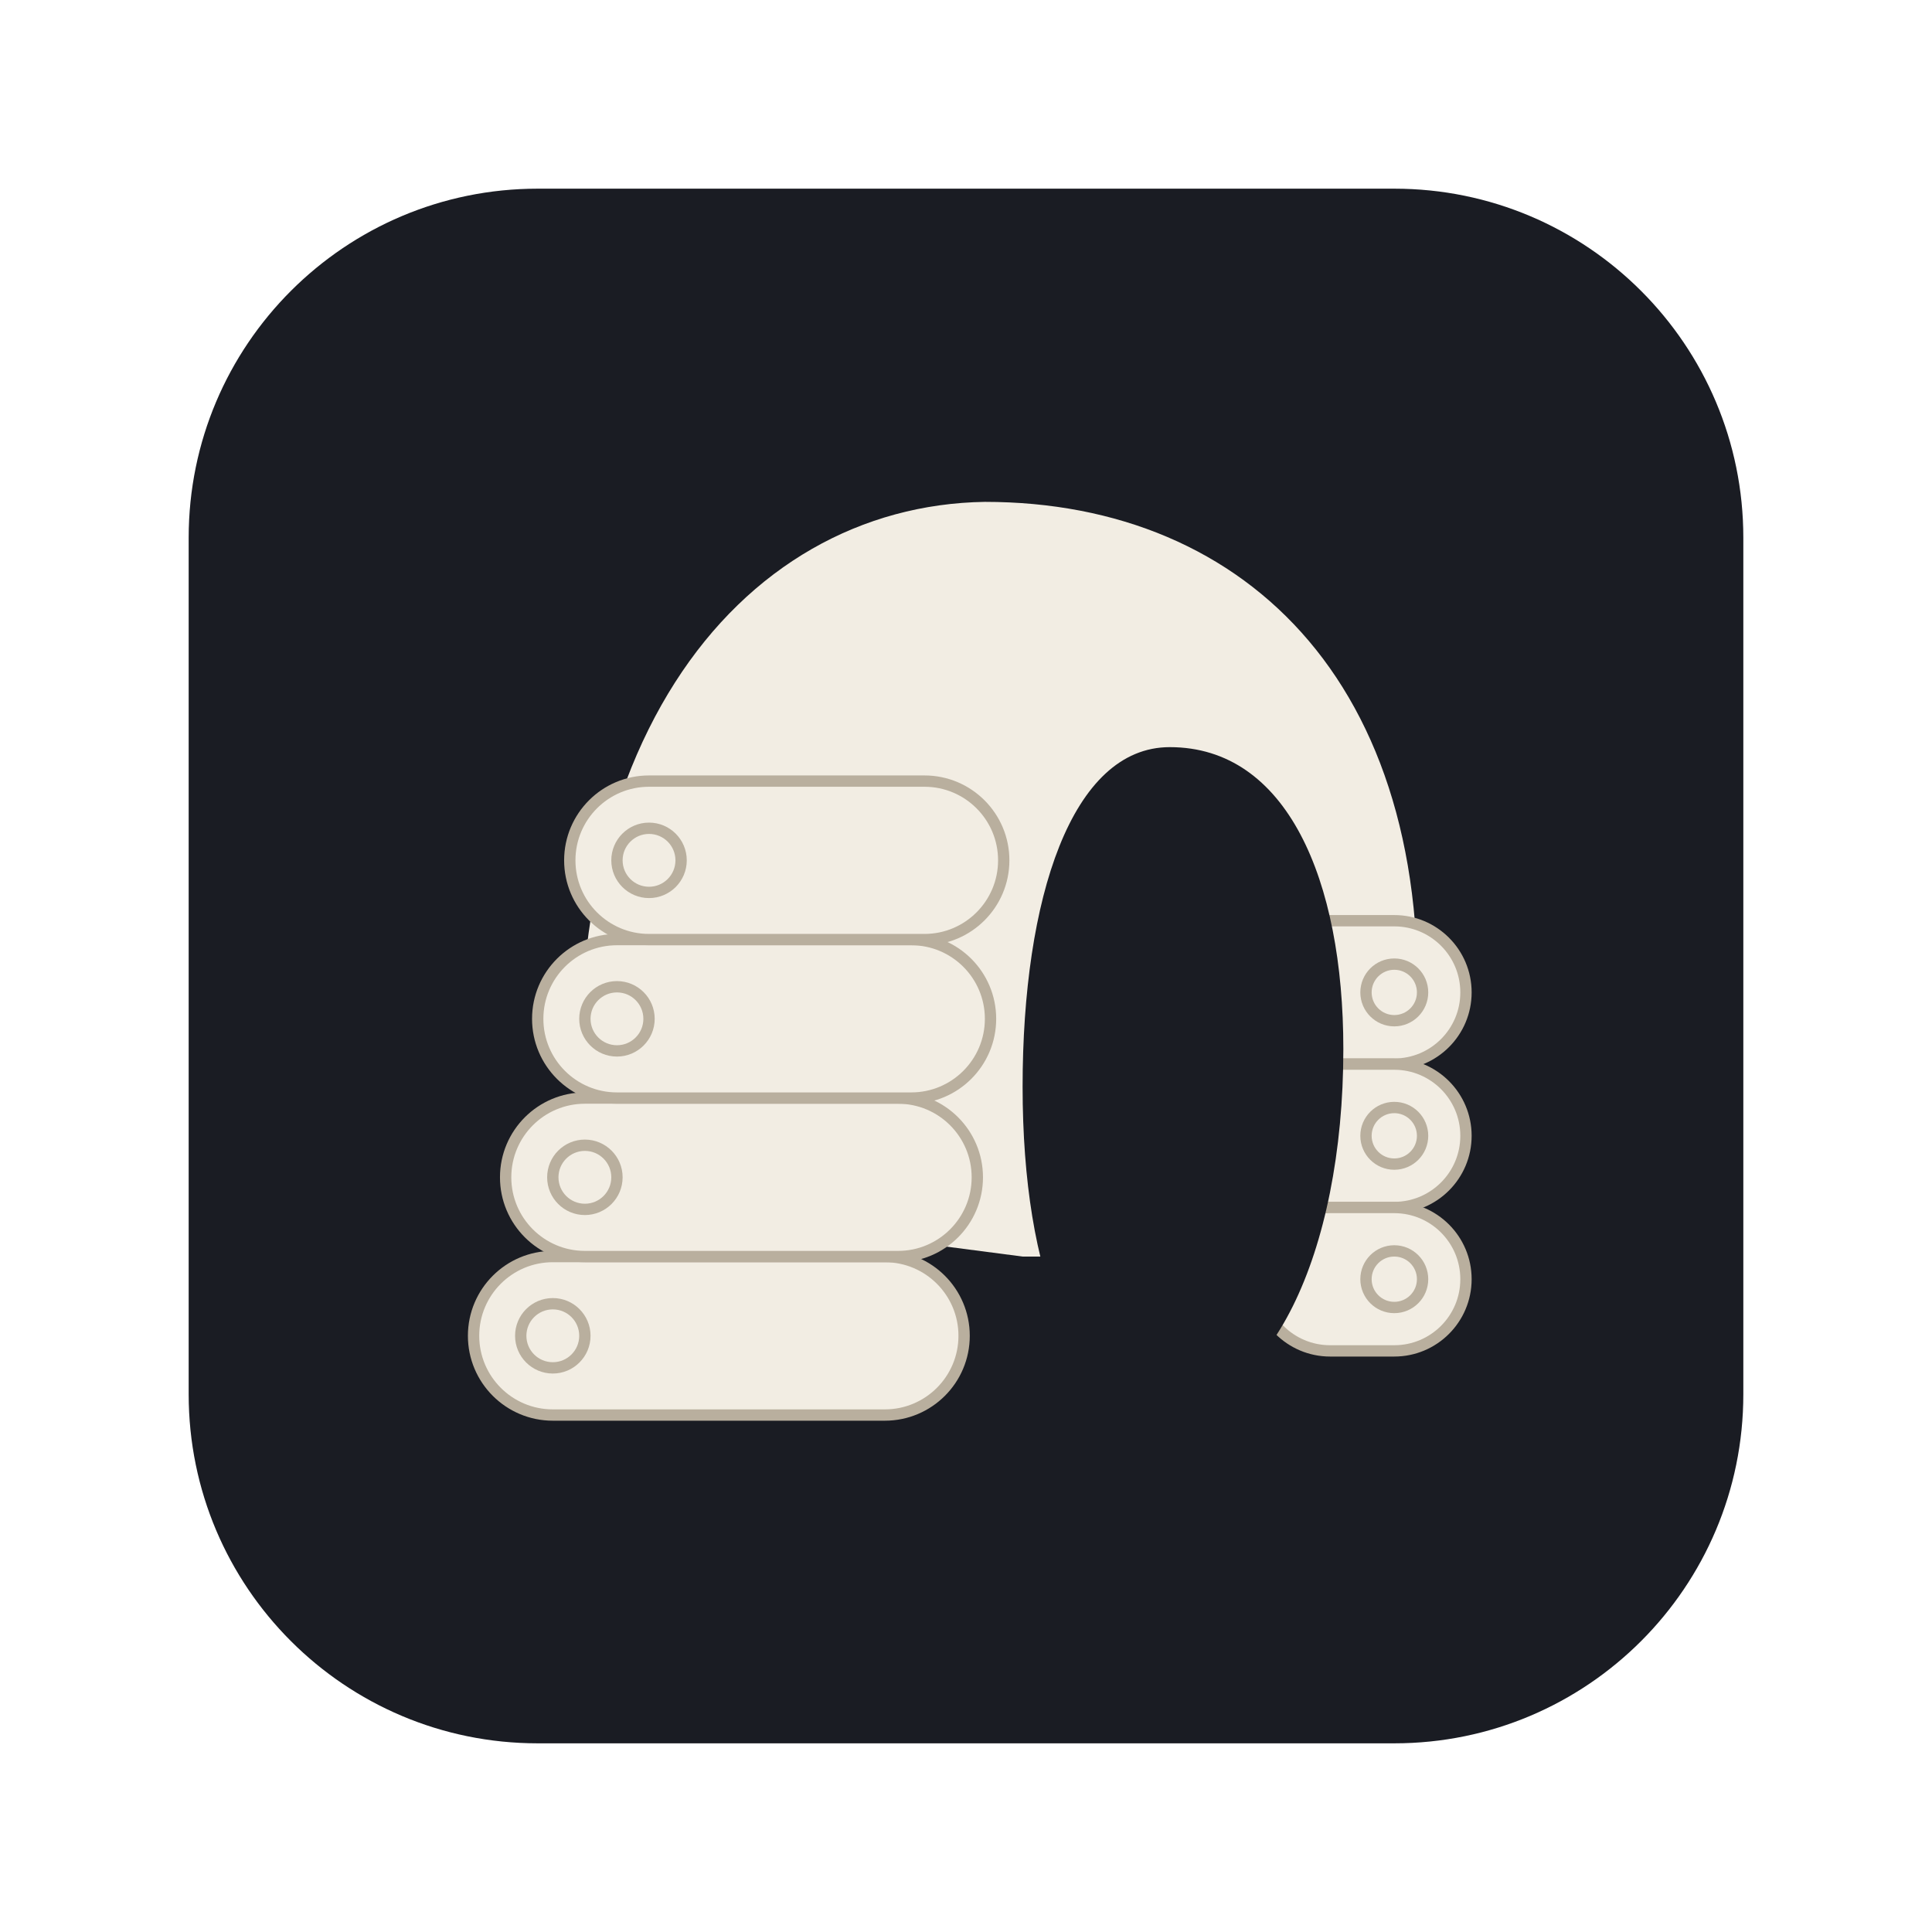
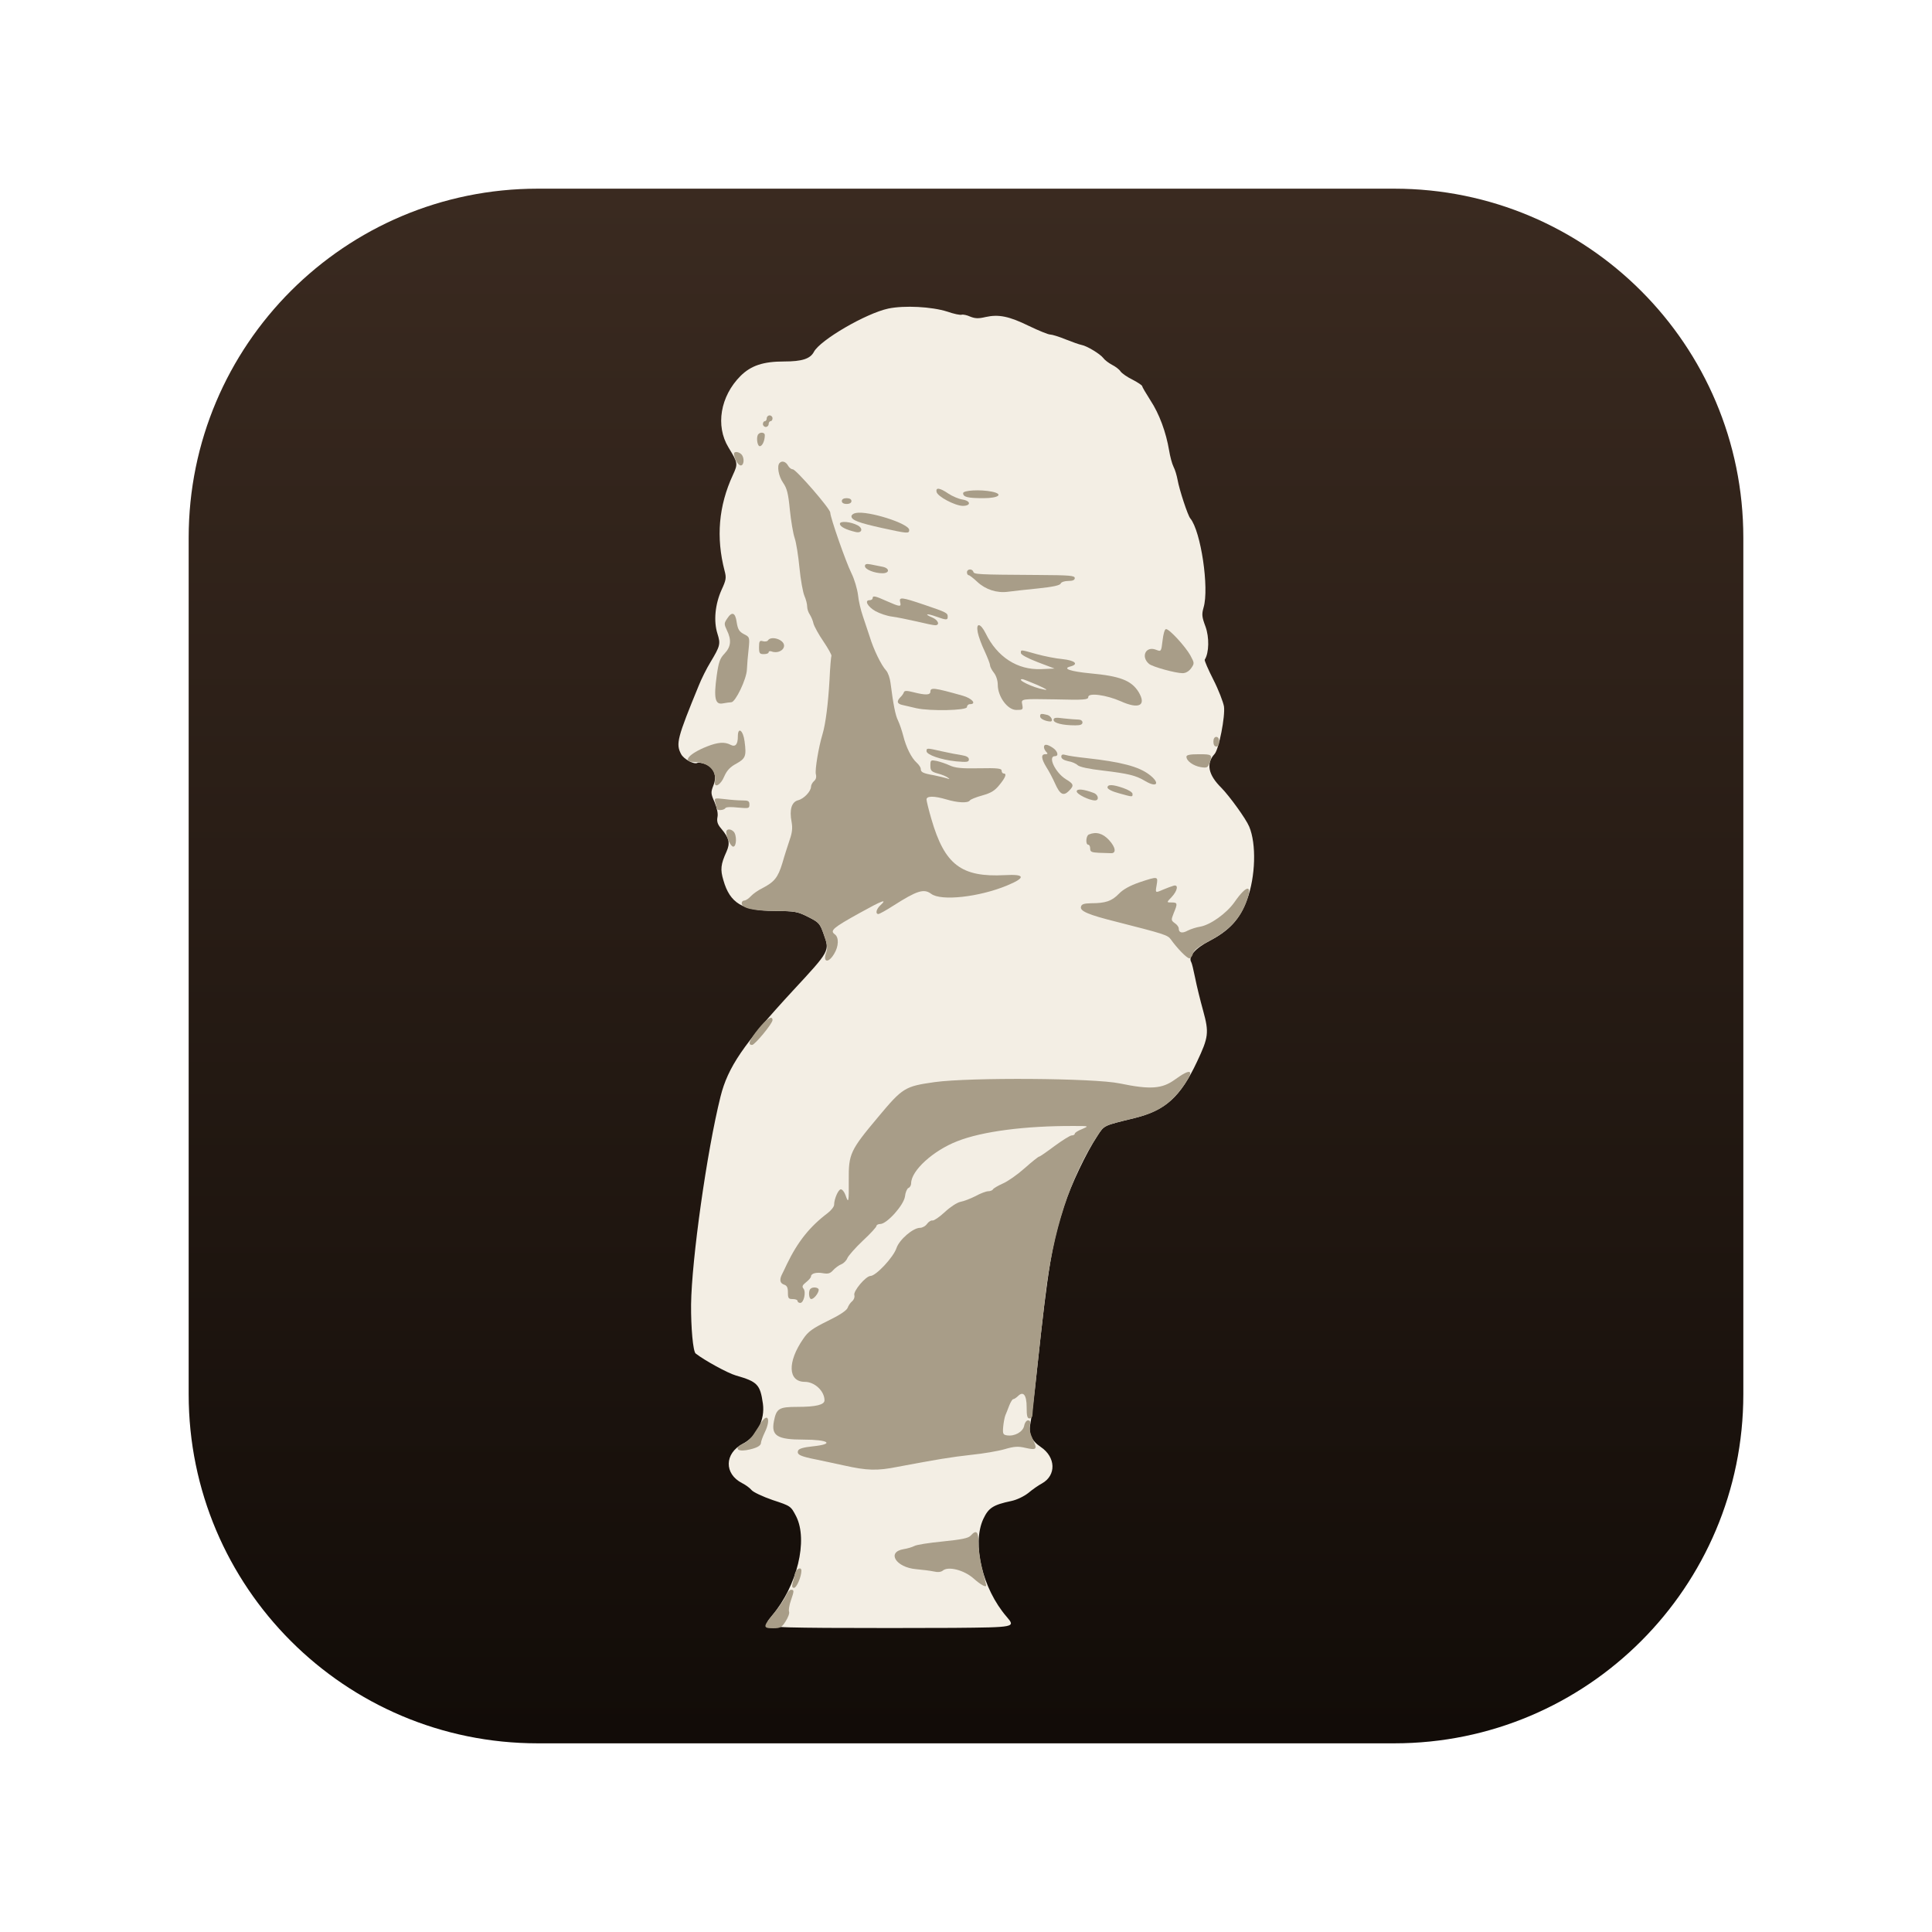
<svg xmlns="http://www.w3.org/2000/svg" viewBox="0 0 1024 1024" width="1024" height="1024">
-   <rect x="100" y="100" width="824" height="824" rx="185" fill="#1a1c23" />
-   <g transform="translate(22 56)">
-     <path d="M 290 580 C 262 340 370 212 500 210 C 640 210 742 310 728 500 L 700 610 L 520 610 Z" fill="#f2ede3" />
-     <rect x="645" y="432" width="110" height="76" rx="38" fill="#f2ede3" stroke="#b9af9e" stroke-width="6" />
-     <circle cx="717" cy="470" r="15" fill="none" stroke="#b9af9e" stroke-width="6" />
-     <rect x="645" y="508" width="110" height="76" rx="38" fill="#f2ede3" stroke="#b9af9e" stroke-width="6" />
-     <circle cx="717" cy="546" r="15" fill="none" stroke="#b9af9e" stroke-width="6" />
-     <rect x="645" y="584" width="110" height="76" rx="38" fill="#f2ede3" stroke="#b9af9e" stroke-width="6" />
-     <circle cx="717" cy="622" r="15" fill="none" stroke="#b9af9e" stroke-width="6" />
-     <rect x="229" y="610" width="260" height="84" rx="42" fill="#f2ede3" stroke="#b9af9e" stroke-width="6" />
-     <circle cx="271" cy="652" r="17" fill="none" stroke="#b9af9e" stroke-width="6" />
-     <rect x="246" y="526" width="250" height="84" rx="42" fill="#f2ede3" stroke="#b9af9e" stroke-width="6" />
-     <circle cx="288" cy="568" r="17" fill="none" stroke="#b9af9e" stroke-width="6" />
-     <rect x="263" y="442" width="240" height="84" rx="42" fill="#f2ede3" stroke="#b9af9e" stroke-width="6" />
-     <circle cx="305" cy="484" r="17" fill="none" stroke="#b9af9e" stroke-width="6" />
-     <rect x="280" y="358" width="230" height="84" rx="42" fill="#f2ede3" stroke="#b9af9e" stroke-width="6" />
-     <circle cx="322" cy="400" r="17" fill="none" stroke="#b9af9e" stroke-width="6" />
-     <path d="M 598 340 C 660 340 690 410 690 500 C 690 610 650 690 596 690 C 548 690 520 620 520 520 C 520 420 546 340 598 340 Z" fill="#1a1c23" />
+   <defs>
+     <linearGradient id="bg" x1="0" y1="0" x2="0" y2="1">
+       <stop offset="0" stop-color="#3a2a20" />
+       <stop offset="1" stop-color="#120c08" />
+     </linearGradient>
+     <clipPath id="sq">
+       <rect x="100" y="100" width="824" height="824" rx="185" />
+     </clipPath>
+   </defs>
+   <rect x="100" y="100" width="824" height="824" rx="185" fill="url(#bg)" />
+   <g clip-path="url(#sq)">
+     <g transform="translate(103.3265 95.67347) scale(1.020408)">
+       <g stroke-width="0" stroke-linejoin="round" transform="translate(0,752) scale(0.1,-0.1)" fill="#f3eee4" stroke="none">
+         <path d="M3602 6855 c-117 -25 -355 -164 -387 -225 -19 -36 -61 -50 -155 -50 -108 0 -172 -21 -227 -76 -104 -105 -130 -258 -62 -370 50 -82 50 -85 23 -144 -74 -160 -88 -324 -43 -497 10 -37 8 -48 -16 -100 -33 -74 -42 -161 -21 -227 17 -54 14 -64 -37 -149 -19 -31 -46 -85 -60 -120 -112 -273 -120 -303 -92 -356 14 -27 68 -56 85 -46 4 3 22 0 40 -6 46 -17 63 -61 43 -111 -14 -36 -14 -42 6 -87 13 -32 19 -60 15 -78 -4 -22 0 -37 20 -60 41 -49 47 -74 27 -119 -30 -66 -33 -93 -16 -149 34 -119 99 -158 265 -159 107 -1 119 -3 175 -31 57 -29 61 -33 82 -93 30 -84 31 -83 -161 -290 -257 -278 -338 -398 -376 -550 -71 -284 -150 -847 -153 -1080 -1 -118 10 -245 24 -255 48 -37 167 -102 209 -114 112 -32 126 -47 140 -146 12 -83 -32 -172 -105 -209 -95 -50 -97 -156 -3 -204 18 -9 40 -25 49 -36 9 -11 58 -34 110 -52 94 -31 94 -31 122 -85 62 -124 6 -359 -126 -516 -50 -60 -50 -60 282 -63 183 -1 479 -1 658 0 326 3 326 3 279 58 -126 146 -181 378 -121 508 27 57 50 73 145 93 29 6 66 24 89 42 21 18 53 40 70 49 76 42 73 137 -6 190 -49 33 -65 71 -53 125 5 21 20 146 34 278 57 534 78 657 141 850 35 108 115 276 172 362 37 57 30 53 193 93 161 40 239 110 325 293 60 127 63 151 32 264 -15 54 -34 131 -42 172 -8 40 -17 77 -20 81 -17 28 20 72 96 111 103 54 158 114 194 214 44 119 49 289 11 379 -17 41 -102 158 -145 202 -68 67 -80 126 -35 175 23 25 56 196 49 247 -4 23 -28 86 -55 139 -27 53 -47 99 -45 104 23 36 24 117 4 172 -19 51 -20 63 -10 99 30 100 -14 397 -69 463 -13 15 -57 149 -66 200 -4 22 -13 53 -21 68 -8 16 -18 54 -23 85 -16 95 -51 190 -97 260 -23 36 -43 70 -43 74 0 4 -22 19 -49 33 -27 13 -56 33 -63 43 -7 11 -27 26 -45 35 -17 9 -38 25 -45 35 -16 21 -85 63 -113 68 -11 2 -48 15 -83 29 -34 14 -70 25 -80 25 -10 0 -59 20 -109 44 -104 51 -158 62 -226 47 -37 -9 -55 -8 -80 2 -17 8 -38 12 -44 10 -7 -3 -41 4 -75 16 -82 26 -223 33 -306 16z" />
+       </g>
+       <g stroke-width="0" stroke-linejoin="round" transform="translate(0,752) scale(0.1,-0.1)" fill="#a89d88" stroke="none">
+         <path d="M2970 6285 c0 -8 -4 -15 -10 -15 -5 0 -10 -7 -10 -15 0 -8 7 -15 15 -15 8 0 15 7 15 15 0 8 5 15 10 15 6 0 10 7 10 15 0 8 -7 15 -15 15 -8 0 -15 -7 -15 -15z" />
+         <path d="M2927 6203 c-13 -12 -7 -63 7 -63 13 0 26 28 26 58 0 13 -22 17 -33 5z" />
+         <path d="M2800 6101 c0 -24 21 -61 35 -61 18 0 20 41 3 58 -14 14 -38 16 -38 3z" />
+         <path d="M3037 6053 c-15 -14 -6 -69 18 -103 20 -29 27 -56 35 -140 6 -58 17 -124 25 -147 8 -23 19 -92 25 -155 6 -62 18 -128 26 -146 8 -18 14 -43 14 -55 0 -12 6 -31 14 -42 7 -11 16 -32 19 -47 4 -14 27 -57 52 -93 25 -37 43 -70 41 -74 -2 -3 -7 -60 -10 -126 -7 -122 -20 -226 -36 -280 -21 -69 -40 -186 -35 -208 4 -15 1 -28 -9 -36 -9 -8 -16 -21 -16 -30 -1 -24 -36 -62 -67 -70 -34 -9 -46 -49 -34 -112 6 -33 3 -57 -10 -94 -9 -27 -27 -82 -38 -121 -23 -75 -41 -97 -104 -130 -21 -10 -48 -29 -59 -41 -12 -13 -27 -23 -35 -23 -7 0 -13 -6 -13 -14 0 -26 60 -40 174 -40 103 -1 116 -3 171 -31 57 -29 61 -33 82 -93 17 -47 20 -68 13 -88 -21 -55 9 -63 40 -11 24 39 26 86 3 102 -26 19 -8 34 129 110 117 65 148 77 108 40 -21 -19 -27 -45 -10 -45 5 0 40 19 77 43 124 79 159 90 197 62 51 -39 249 -17 394 43 99 41 95 60 -11 54 -227 -12 -313 54 -382 292 -14 48 -25 93 -25 101 0 19 40 19 104 0 56 -17 112 -20 121 -5 3 5 32 17 65 26 46 13 65 25 89 55 32 39 39 59 21 59 -5 0 -10 7 -10 15 0 11 -21 14 -117 12 -93 -2 -125 2 -153 15 -19 9 -50 19 -67 23 -31 6 -33 5 -33 -24 0 -26 5 -32 38 -41 20 -5 44 -15 52 -21 12 -9 11 -10 -5 -4 -11 3 -42 11 -68 16 -57 10 -67 16 -67 33 0 7 -9 21 -21 32 -28 25 -55 80 -70 140 -7 27 -19 62 -27 79 -14 27 -25 86 -39 195 -3 25 -13 54 -23 65 -25 27 -65 109 -85 175 -10 30 -26 79 -36 108 -10 29 -22 78 -25 110 -4 31 -19 82 -34 112 -29 58 -110 290 -110 315 0 20 -178 225 -195 225 -8 0 -19 9 -25 20 -11 20 -31 26 -43 13z" />
+         <path d="M3852 5903 c4 -24 95 -72 136 -73 44 0 43 26 -2 33 -19 3 -52 17 -73 31 -44 30 -66 33 -61 9z" />
+         <path d="M3990 5896 c0 -20 23 -26 106 -26 79 0 106 21 43 34 -60 12 -149 7 -149 -8z" />
+         <path d="M3360 5855 c0 -9 9 -15 25 -15 16 0 25 6 25 15 0 9 -9 15 -25 15 -16 0 -25 -6 -25 -15z" />
+         <path d="M3433 5793 c-13 -2 -23 -10 -23 -17 0 -20 37 -34 159 -61 133 -29 141 -30 141 -10 0 33 -214 101 -277 88z" />
+         <path d="M3350 5737 c0 -15 31 -31 83 -43 32 -7 39 19 9 35 -36 19 -92 24 -92 8z" />
+         <path d="M3480 5517 c0 -17 49 -37 91 -37 39 0 38 27 -1 34 -16 3 -43 9 -60 12 -22 4 -30 2 -30 -9z" />
+         <path d="M4010 5485 c0 -8 4 -15 9 -15 4 0 25 -16 45 -35 43 -40 102 -59 160 -51 23 3 92 11 154 17 77 8 116 16 119 26 3 7 20 13 39 13 24 0 34 5 34 15 0 13 -28 15 -187 16 -323 2 -336 3 -340 17 -6 17 -33 15 -33 -3z" />
+         <path d="M3520 5350 c0 -5 -7 -10 -16 -10 -28 0 -10 -34 31 -57 22 -12 60 -25 85 -28 25 -3 82 -15 127 -25 45 -11 89 -20 98 -20 26 0 16 27 -15 40 -45 19 -30 23 20 5 53 -19 60 -19 60 -1 0 20 -6 23 -121 62 -118 40 -133 42 -126 14 7 -26 -1 -25 -69 5 -62 28 -74 30 -74 15z" />
+         <path d="M2764 5244 c-16 -24 -16 -28 -1 -60 25 -51 21 -86 -12 -121 -24 -25 -31 -44 -41 -116 -16 -116 -8 -151 32 -143 17 3 36 6 44 6 21 0 79 119 81 170 1 25 5 73 9 107 6 61 5 62 -25 77 -24 13 -31 24 -37 61 -7 52 -25 58 -50 19z" />
+         <path d="M4066 5173 c4 -21 20 -65 36 -98 15 -33 28 -66 28 -73 0 -8 9 -25 20 -39 12 -15 20 -41 20 -62 0 -62 51 -131 96 -131 35 0 36 1 31 29 -6 29 -6 29 168 26 155 -4 175 -2 175 12 0 24 94 11 169 -22 95 -43 135 -22 92 49 -37 59 -96 82 -250 96 -104 10 -148 25 -103 36 44 12 23 31 -41 38 -35 3 -95 15 -135 26 -86 24 -82 24 -82 6 0 -9 34 -27 88 -48 l87 -33 -70 -3 c-123 -5 -228 63 -288 186 -27 54 -51 57 -41 5z m309 -273 c49 -22 59 -29 35 -24 -58 10 -148 54 -112 54 4 0 39 -14 77 -30z" />
+         <path d="M5026 5131 c-7 -59 -7 -59 -35 -48 -53 20 -79 -37 -35 -74 18 -15 137 -48 174 -48 16 0 32 9 44 25 18 26 18 27 -4 68 -26 46 -108 136 -126 136 -7 0 -14 -25 -18 -59z" />
+         <path d="M2976 5131 c-3 -5 -15 -7 -26 -4 -17 5 -20 0 -20 -31 0 -32 3 -36 25 -36 14 0 25 4 25 10 0 5 7 7 15 4 30 -12 65 5 65 30 0 32 -68 53 -84 27z" />
+         <path d="M3820 4865 c0 -18 -25 -19 -88 -3 -35 9 -47 9 -50 -1 -2 -6 -10 -18 -18 -25 -21 -22 -17 -35 14 -41 15 -4 46 -10 69 -16 72 -16 263 -12 263 6 0 8 7 15 15 15 37 0 12 30 -37 44 -149 42 -168 44 -168 21z" />
+         <path d="M4390 4736 c0 -12 28 -25 53 -26 18 0 5 28 -15 34 -33 8 -38 8 -38 -8z" />
+         <path d="M4460 4718 c0 -16 46 -28 113 -28 26 0 37 4 37 15 0 9 -9 15 -22 15 -13 0 -47 3 -75 6 -43 6 -53 4 -53 -8z" />
+         <path d="M2820 4633 c0 -43 -13 -57 -38 -44 -30 16 -65 14 -123 -9 -93 -37 -130 -80 -69 -80 73 0 120 -43 111 -102 -5 -37 30 -18 48 26 14 32 31 50 63 67 48 27 53 39 43 115 -7 58 -35 79 -35 27z" />
+         <path d="M5290 4605 c0 -16 6 -25 15 -25 9 0 15 9 15 25 0 16 -6 25 -15 25 -9 0 -15 -9 -15 -25z" />
+         <path d="M4410 4577 c0 -7 5 -18 12 -25 9 -9 8 -12 -5 -12 -24 0 -21 -24 6 -68 13 -20 33 -58 45 -85 25 -56 43 -66 71 -38 28 28 27 36 -15 61 -55 34 -96 120 -57 120 22 0 14 27 -12 44 -29 19 -45 20 -45 3z" />
+         <path d="M3800 4556 c0 -19 76 -45 153 -53 57 -5 67 -4 67 10 0 11 -12 18 -37 22 -21 3 -67 12 -103 20 -79 18 -80 18 -80 1z" />
+         <path d="M4500 4527 c0 -10 13 -18 35 -23 20 -3 42 -13 50 -21 9 -9 60 -20 132 -28 133 -16 170 -25 220 -55 61 -36 78 -10 20 34 -55 42 -146 66 -327 86 -47 5 -95 12 -107 16 -17 5 -23 2 -23 -9z" />
+         <path d="M5150 4527 c0 -22 35 -47 74 -54 32 -5 37 -3 46 21 16 44 13 46 -55 46 -48 0 -65 -4 -65 -13z" />
+         <path d="M4740 4367 c0 -8 25 -21 60 -30 72 -20 70 -20 70 -3 0 8 -21 21 -47 30 -57 20 -83 20 -83 3z" />
+         <path d="M4580 4347 c0 -15 66 -47 95 -47 23 0 18 30 -7 39 -53 20 -88 23 -88 8z" />
+         <path d="M2703 4289 c4 -13 7 -27 7 -31 0 -12 38 -10 45 2 3 6 30 7 65 3 57 -5 60 -5 60 16 0 18 -6 21 -37 21 -21 0 -62 3 -92 7 -54 6 -54 6 -48 -18z" />
+         <path d="M2760 4136 c0 -28 23 -76 36 -76 18 0 19 61 2 78 -16 16 -38 15 -38 -2z" />
+         <path d="M4643 4123 c-15 -6 -18 -53 -3 -53 6 0 10 -9 10 -20 0 -17 7 -20 45 -22 25 -1 53 -2 62 -2 30 -2 26 30 -9 68 -32 35 -67 45 -105 29z" />
+         <path d="M4904 3874 c-48 -17 -83 -36 -105 -59 -37 -38 -69 -49 -144 -49 -39 -1 -50 -5 -53 -19 -5 -22 39 -41 183 -77 247 -63 268 -69 284 -92 31 -44 83 -98 96 -98 7 0 16 11 19 25 5 18 27 35 86 66 98 51 158 114 190 199 36 95 5 96 -61 1 -41 -58 -125 -118 -179 -127 -19 -3 -47 -12 -63 -20 -29 -16 -47 -12 -47 11 0 8 -9 20 -21 28 -19 14 -19 16 -5 52 21 50 20 55 -11 55 -27 0 -27 0 0 28 31 33 37 67 10 59 -10 -3 -35 -12 -56 -21 -39 -17 -39 -17 -32 23 8 48 9 48 -91 15z" />
+         <path d="M2926 3113 c-47 -59 -56 -83 -32 -83 14 0 106 111 106 129 0 27 -32 6 -74 -46z" />
+         <path d="M5090 2850 c-66 -48 -127 -53 -286 -20 -133 28 -779 32 -961 7 -156 -22 -167 -29 -294 -181 -146 -174 -154 -192 -153 -328 1 -115 -1 -125 -17 -78 -6 17 -17 30 -24 30 -13 0 -35 -50 -35 -80 0 -10 -15 -29 -33 -43 -94 -71 -156 -149 -213 -267 -9 -19 -20 -43 -25 -52 -14 -28 -10 -46 11 -53 15 -5 20 -15 20 -41 0 -30 3 -34 25 -34 14 0 25 -4 25 -10 0 -5 6 -10 14 -10 19 0 31 57 17 74 -9 11 -6 18 14 34 14 11 25 24 25 30 0 15 29 23 64 16 25 -4 36 -1 51 16 11 12 30 26 43 31 12 5 26 19 31 32 5 12 41 53 80 90 39 36 71 71 71 77 0 5 9 10 20 10 34 0 122 98 128 143 2 21 11 41 18 44 8 3 14 14 14 24 0 66 114 170 240 219 129 51 353 80 605 79 80 0 80 0 43 -16 -21 -8 -38 -19 -38 -24 0 -5 -7 -9 -16 -9 -8 0 -48 -25 -89 -55 -40 -30 -76 -55 -80 -55 -4 0 -38 -27 -75 -60 -37 -33 -88 -69 -114 -80 -25 -11 -48 -25 -51 -30 -3 -6 -15 -10 -25 -10 -10 0 -40 -11 -65 -25 -26 -13 -61 -27 -79 -30 -18 -4 -52 -26 -81 -53 -28 -26 -56 -45 -64 -44 -7 2 -20 -6 -28 -17 -8 -12 -25 -21 -37 -21 -36 0 -107 -61 -122 -105 -16 -48 -106 -144 -135 -145 -24 0 -91 -79 -84 -100 3 -9 -2 -23 -11 -31 -9 -7 -20 -23 -24 -35 -6 -14 -42 -38 -104 -68 -79 -39 -101 -55 -126 -92 -84 -121 -80 -224 8 -224 51 0 102 -48 102 -96 0 -23 -44 -34 -140 -34 -97 0 -110 -8 -123 -76 -14 -74 18 -94 153 -94 133 0 165 -23 49 -35 -48 -5 -72 -12 -76 -22 -8 -21 10 -30 97 -47 41 -9 104 -22 140 -30 121 -27 173 -29 282 -7 201 38 274 50 381 62 60 6 137 19 172 29 51 15 71 16 109 7 58 -13 63 -8 38 45 -13 27 -19 53 -15 71 4 20 1 27 -10 27 -8 0 -17 -12 -20 -29 -7 -31 -49 -55 -89 -49 -20 3 -23 8 -20 43 2 22 7 49 11 60 5 11 14 35 21 53 7 17 16 32 20 32 5 0 15 7 24 15 28 29 46 8 46 -56 0 -46 3 -59 15 -59 8 0 15 7 15 16 0 19 43 420 66 614 40 343 132 627 271 837 37 57 30 53 193 93 126 31 191 75 260 175 53 77 34 86 -50 25z" />
+         <path d="M3197 1763 c-12 -11 -8 -53 4 -53 14 0 38 30 39 48 0 13 -32 17 -43 5z" />
+         <path d="M2940 1067 c-8 -13 -25 -40 -38 -59 -12 -20 -36 -41 -52 -48 -48 -20 -39 -43 13 -35 51 9 77 22 77 38 0 7 9 32 20 55 32 66 16 105 -20 49z" />
+         <path d="M4029 481 c-12 -13 -46 -20 -144 -30 -71 -7 -138 -17 -149 -24 -12 -6 -36 -13 -55 -16 -90 -15 -40 -95 65 -104 32 -3 74 -8 92 -12 20 -5 38 -3 47 5 28 23 109 3 159 -41 37 -33 66 -49 66 -36 0 2 -9 39 -20 82 -11 43 -20 104 -20 137 0 61 -11 72 -41 39z" />
+         <path d="M3116 283 c-3 -16 -8 -38 -12 -50 -4 -16 -2 -23 8 -23 13 0 38 58 38 89 0 23 -28 10 -34 -16z" />
+         <path d="M3069 168 c-7 -17 -35 -58 -61 -89 -59 -71 -59 -79 -5 -79 37 0 45 4 65 36 13 20 21 42 18 50 -3 8 1 34 9 57 18 52 18 57 1 57 -7 0 -20 -14 -27 -32z" />
+       </g>
+     </g>
  </g>
</svg>
